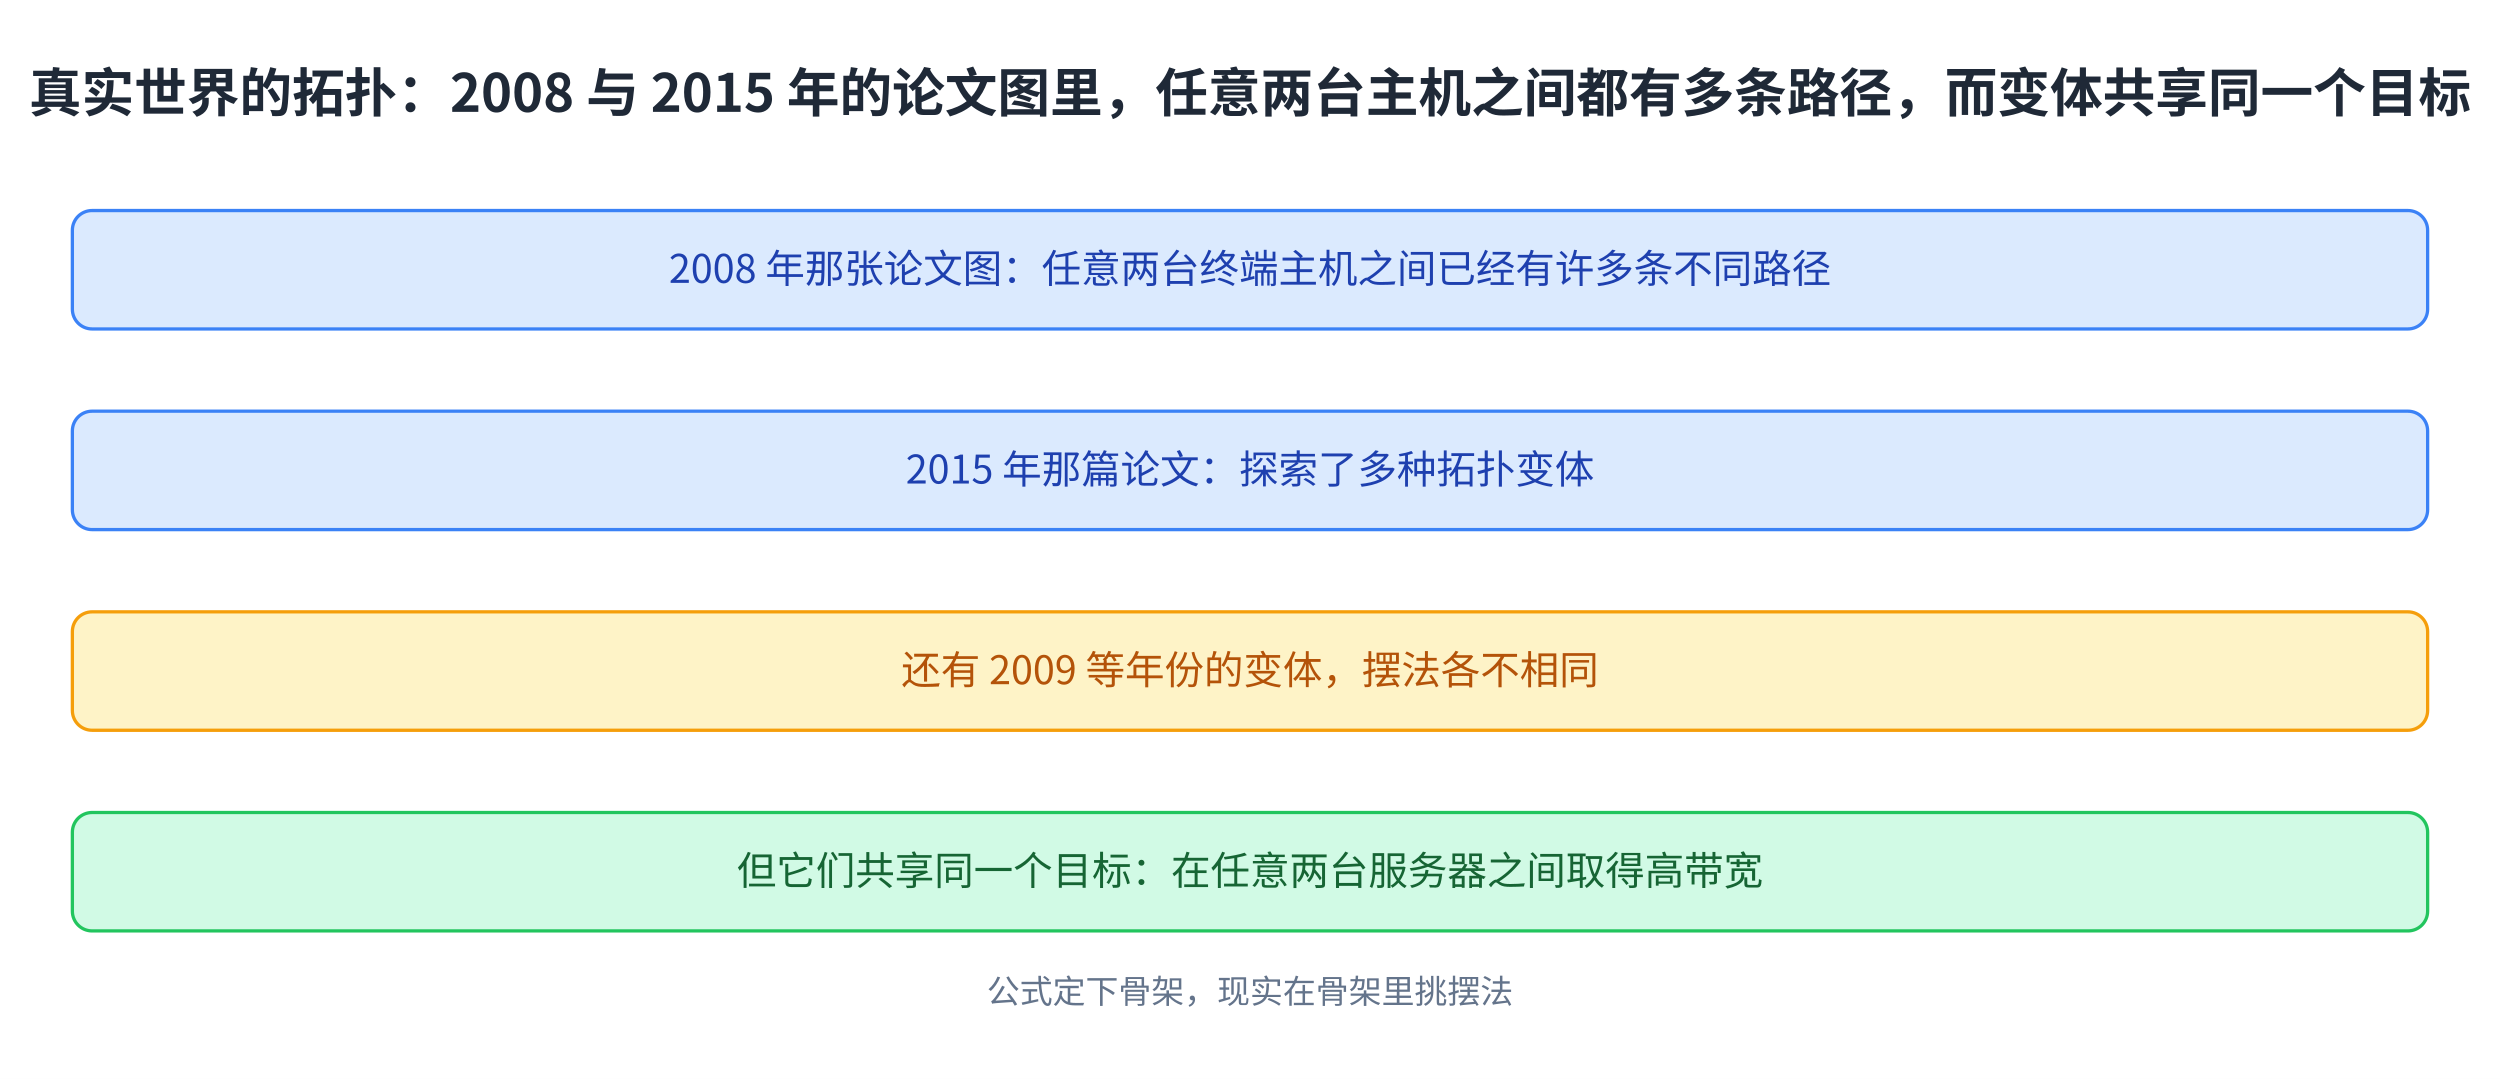
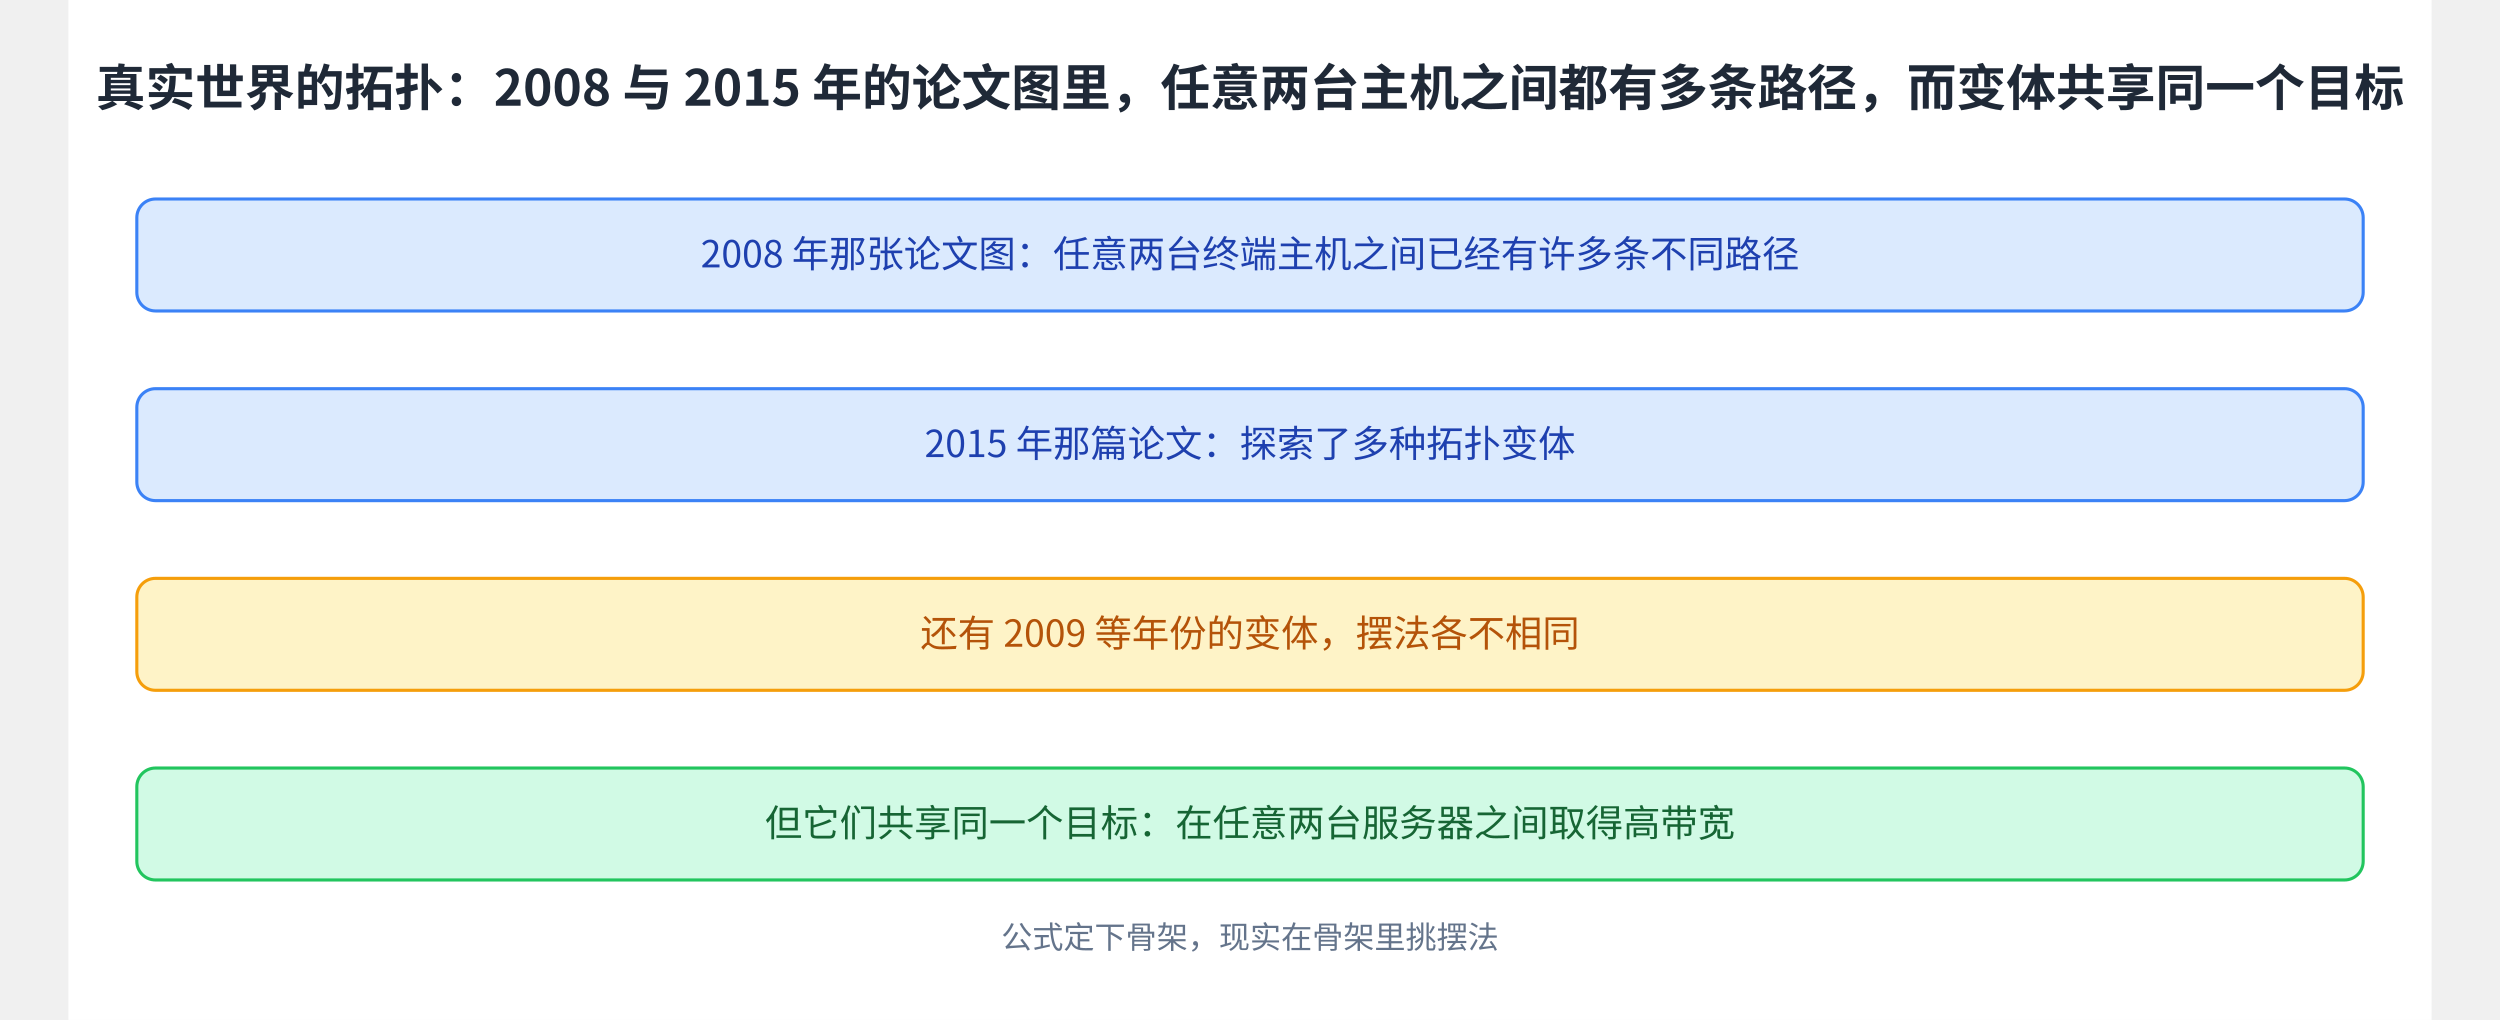
- <svg xmlns="http://www.w3.org/2000/svg" viewBox="0 0 760 328" width="760" height="328" role="img" aria-labelledby="fig-dct-9-real-title fig-dct-9-real-desc">
+ <svg xmlns="http://www.w3.org/2000/svg" viewBox="-22 0 804 328" width="804" height="328" role="img" aria-labelledby="fig-dct-9-real-title fig-dct-9-real-desc">
  <defs>
    <style>
      text { font-family: 'PingFang SC', 'Microsoft YaHei', 'Noto Sans CJK SC', system-ui, sans-serif; }
    </style>
    <marker id="arrow" markerWidth="8" markerHeight="8" refX="2" refY="4" orient="auto" markerUnits="userSpaceOnUse">
      <path d="M0,0 L8,4 L0,8 L2,4 z" fill="#64748b" />
    </marker>
  </defs>
  <rect x="0" y="0" width="760" height="328" fill="#ffffff" />
  <text x="380" y="34" font-size="16" font-weight="600" fill="#1f2937" text-anchor="middle">真实世界的拓扑：2008 与 2015 年的论文图里，任意两台主机之间都有多条路径，而变体共享同一个目标</text>
  <rect x="22" y="64" width="716" height="36" rx="6" fill="#dbeafe" stroke="#3b82f6" />
  <text x="380" y="86" font-size="12" fill="#1e40af" text-anchor="middle">2008 年那张论文图：任意两台终端主机之间已经有许多条不同路径</text>
  <rect x="22" y="125" width="716" height="36" rx="6" fill="#dbeafe" stroke="#3b82f6" />
  <text x="380" y="147" font-size="12" fill="#1e40af" text-anchor="middle">2015 年那篇论文：探索了多种拓扑变体</text>
  <rect x="22" y="186" width="716" height="36" rx="6" fill="#fef3c7" stroke="#f59e0b" />
  <text x="380" y="208" font-size="12" fill="#b45309" text-anchor="middle">还有 2009 等年份的变体，摆法各不相同</text>
  <rect x="22" y="247" width="716" height="36" rx="6" fill="#d1fae5" stroke="#22c55e" />
  <text x="380" y="269" font-size="12" fill="#166534" text-anchor="middle">但它们共享同一个目标：在任意两台服务器之间取得高带宽</text>
  <text x="380" y="305" font-size="10" fill="#64748b" text-anchor="middle">公式定下骨架，现实在骨架里挑摆法</text>
</svg>
